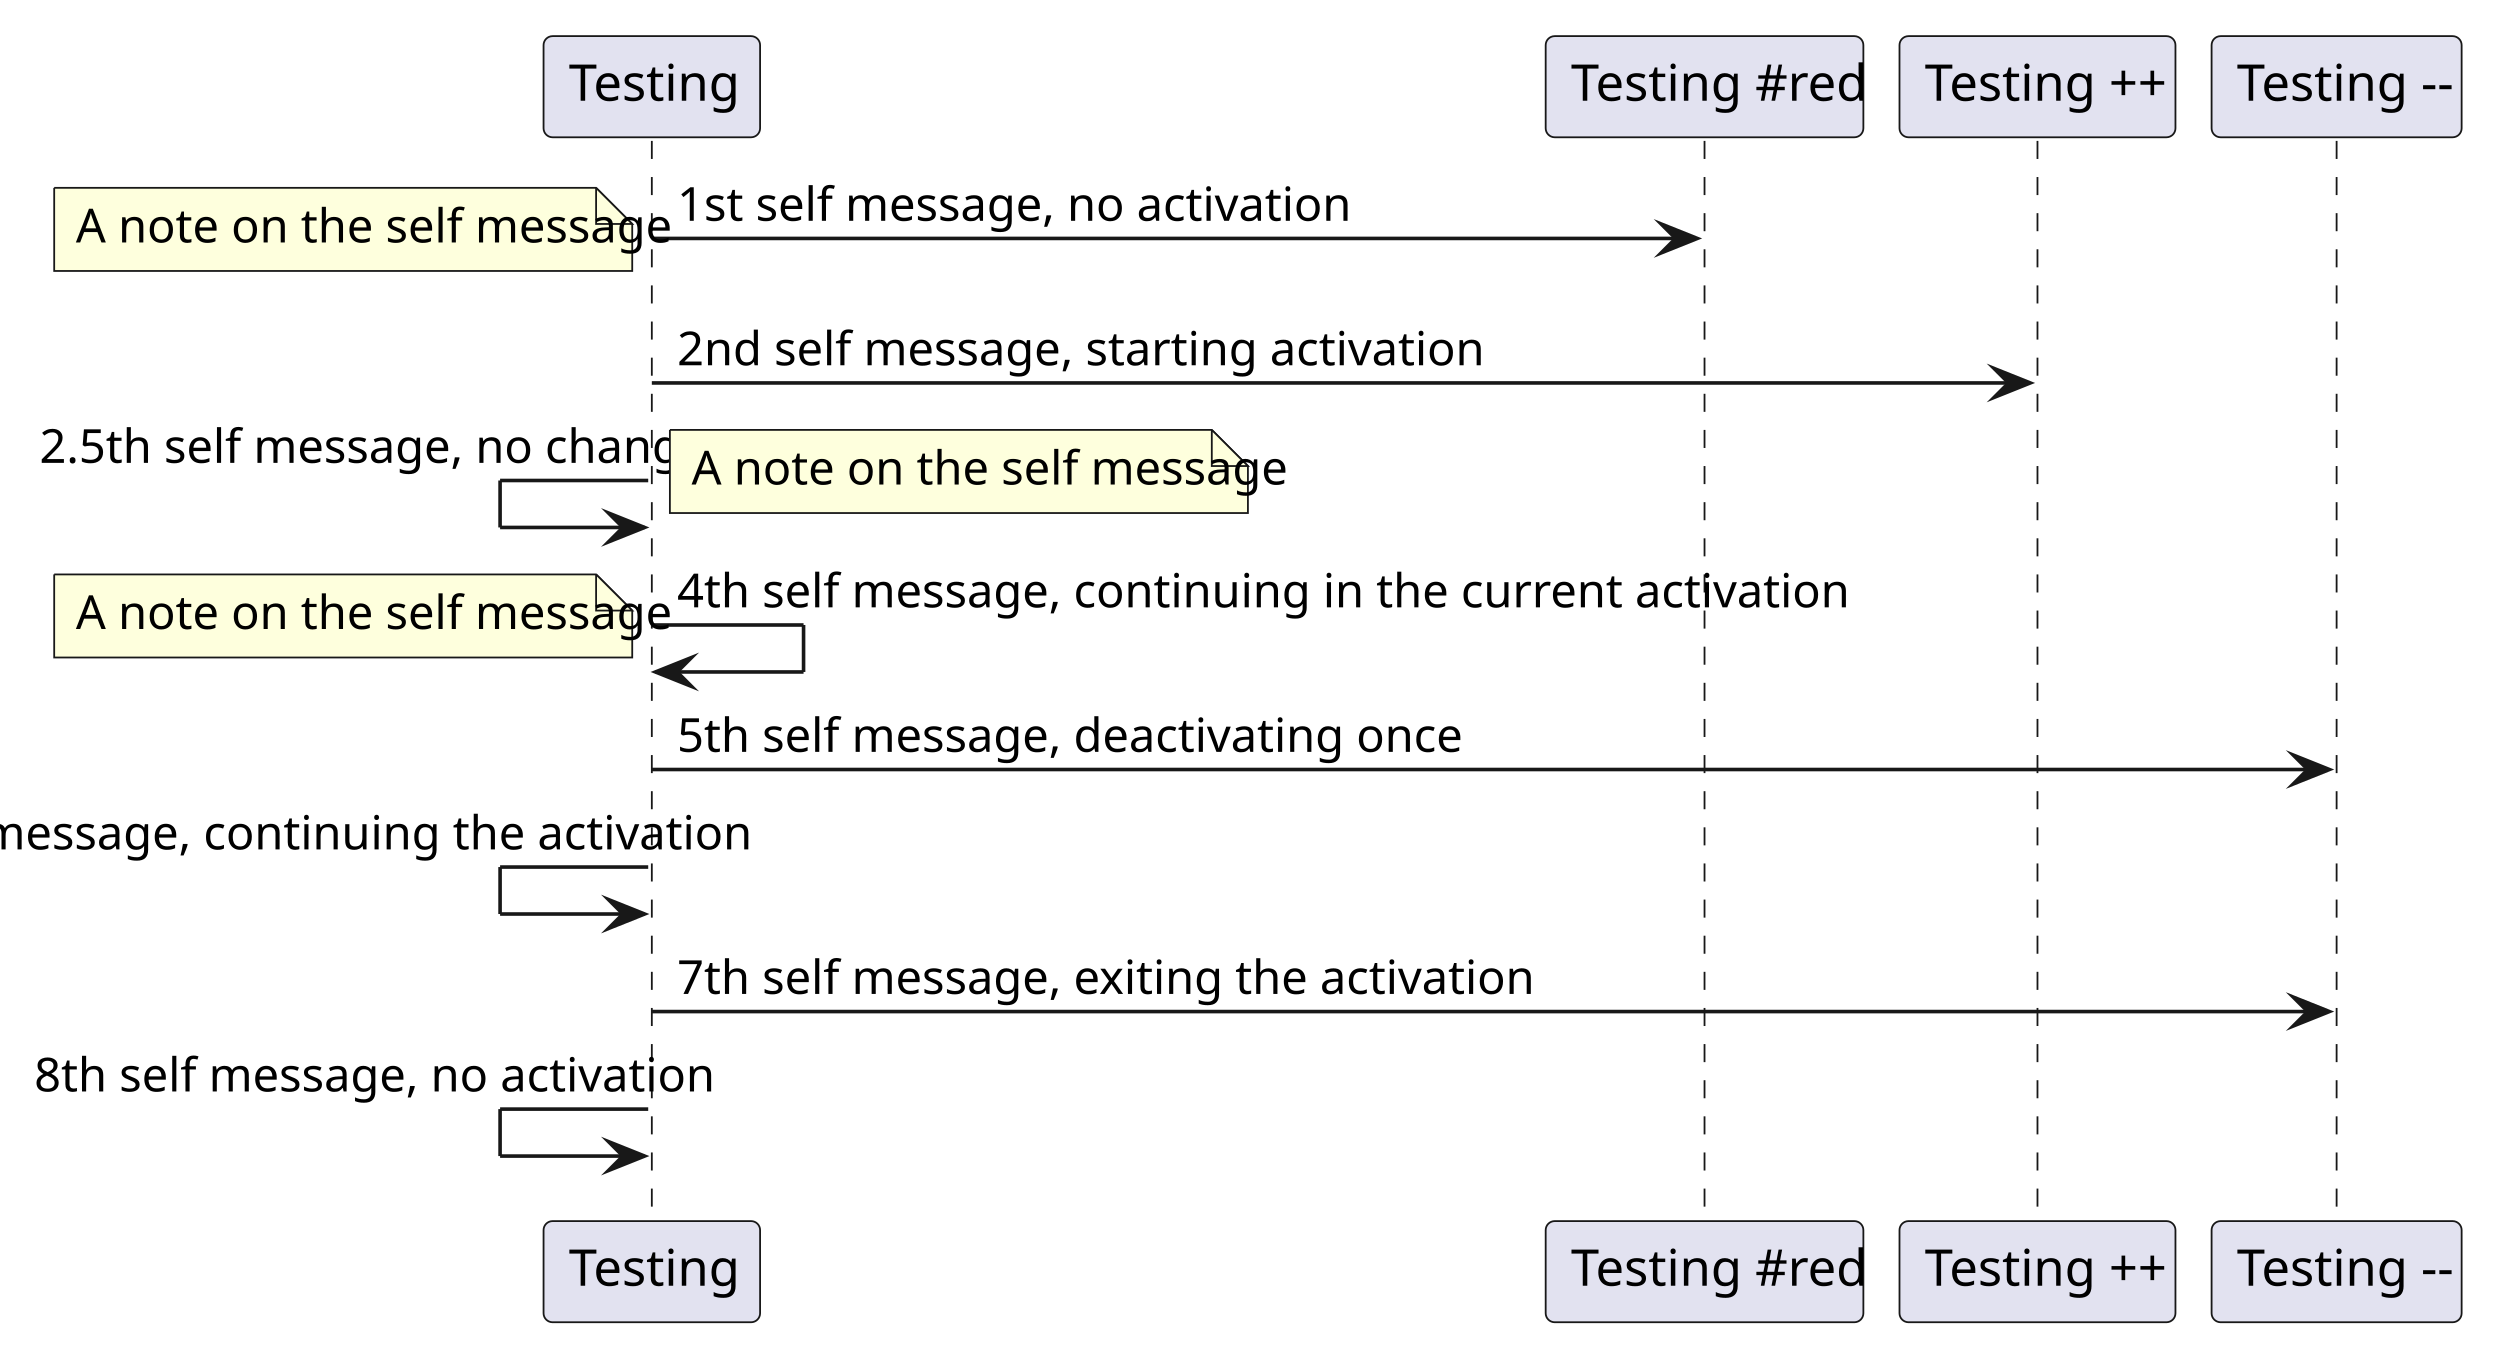
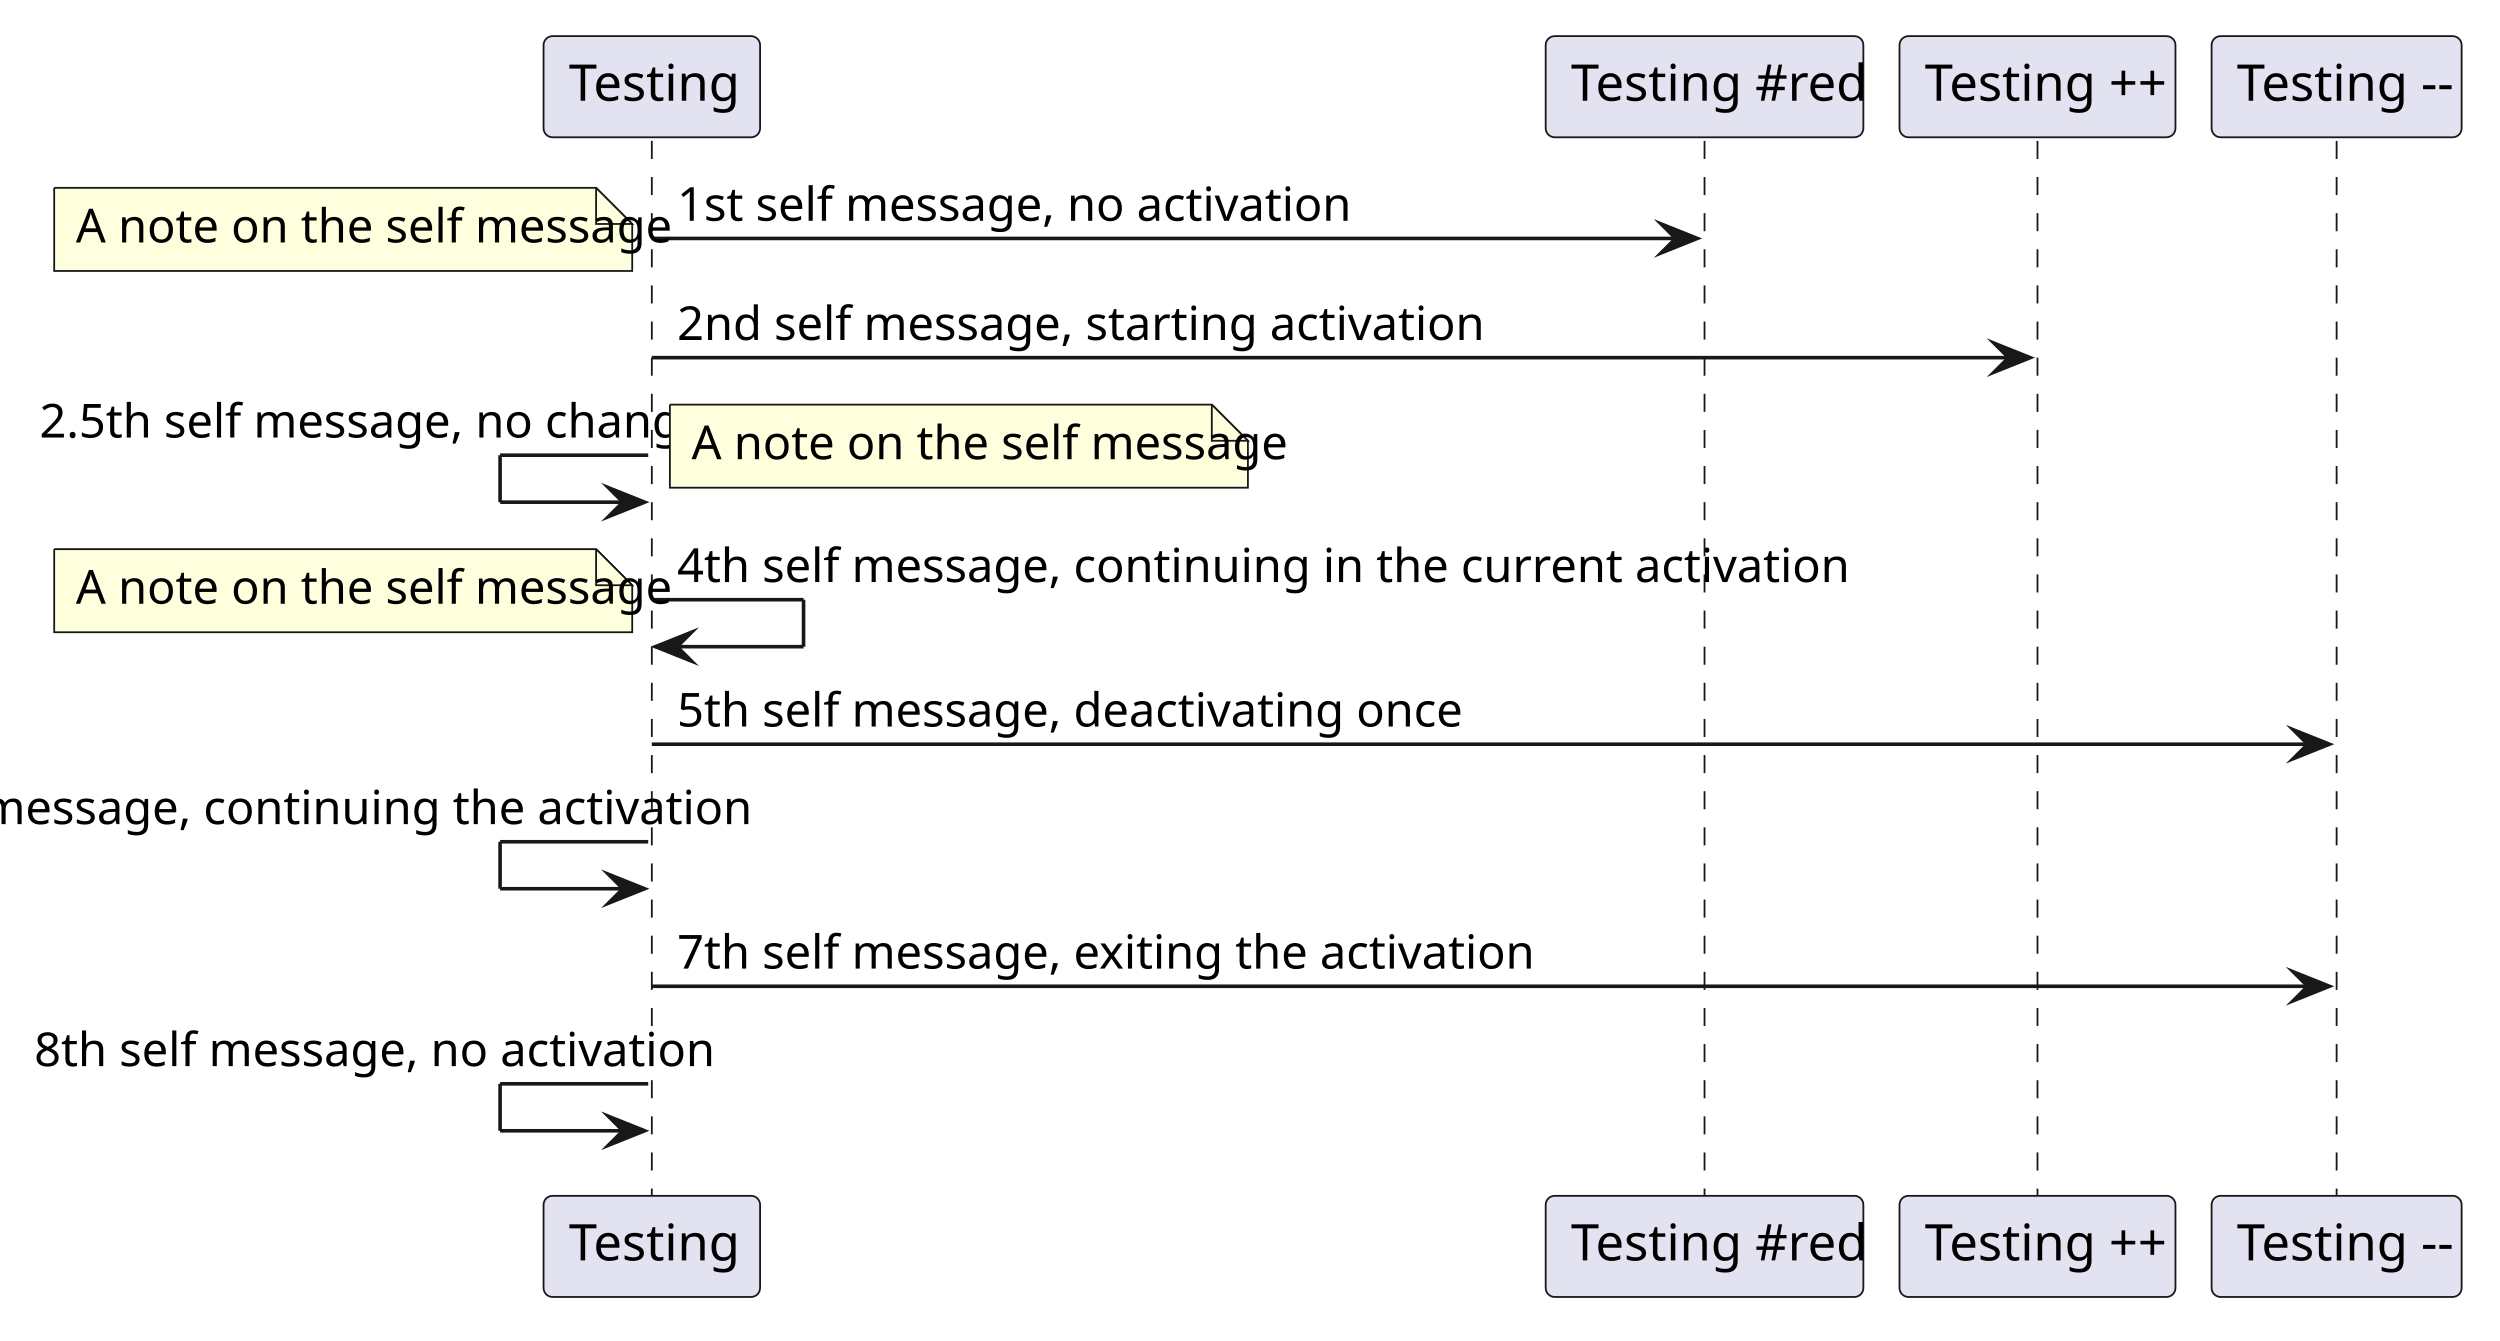
- <svg xmlns="http://www.w3.org/2000/svg" version="1.1" data-diagram-type="SEQUENCE" style="width:692px;height:378px;background:#FFFFFF;" width="692px" height="378px" viewBox="0 0 692 378" zoomAndPan="magnify" preserveAspectRatio="none" contentStyleType="text/css">
+ <svg xmlns="http://www.w3.org/2000/svg" version="1.1" data-diagram-type="SEQUENCE" style="width:692px;height:371px;background:#FFFFFF;" width="692px" height="371px" viewBox="0 0 692 371" zoomAndPan="magnify" preserveAspectRatio="none" contentStyleType="text/css">
  <defs />
  <g font-family="sans-serif" lengthAdjust="spacing">
    <g>
-       <rect x="176.925" y="39" width="8" height="299" fill="#000" fill-opacity="0" />
-       <line x1="180.425" y1="39" x2="180.425" y2="338" style="stroke:#181818;stroke-width:0.5;stroke-dasharray:5,5;" />
+       <rect x="176.925" y="39" width="8" height="292" fill="#000" fill-opacity="0" />
+       <line x1="180.425" y1="39" x2="180.425" y2="331" style="stroke:#181818;stroke-width:0.5;stroke-dasharray:5,5;" />
    </g>
    <g>
-       <rect x="468.313" y="39" width="8" height="299" fill="#000" fill-opacity="0" />
-       <line x1="471.813" y1="39" x2="471.813" y2="338" style="stroke:#181818;stroke-width:0.5;stroke-dasharray:5,5;" />
+       <rect x="468.313" y="39" width="8" height="292" fill="#000" fill-opacity="0" />
+       <line x1="471.813" y1="39" x2="471.813" y2="331" style="stroke:#181818;stroke-width:0.5;stroke-dasharray:5,5;" />
    </g>
    <g>
-       <rect x="560.475" y="39" width="8" height="299" fill="#000" fill-opacity="0" />
-       <line x1="563.975" y1="39" x2="563.975" y2="338" style="stroke:#181818;stroke-width:0.5;stroke-dasharray:5,5;" />
+       <rect x="560.475" y="39" width="8" height="292" fill="#000" fill-opacity="0" />
+       <line x1="563.975" y1="39" x2="563.975" y2="331" style="stroke:#181818;stroke-width:0.5;stroke-dasharray:5,5;" />
    </g>
    <g>
-       <rect x="643.275" y="39" width="8" height="299" fill="#000" fill-opacity="0" />
-       <line x1="646.775" y1="39" x2="646.775" y2="338" style="stroke:#181818;stroke-width:0.5;stroke-dasharray:5,5;" />
+       <rect x="643.275" y="39" width="8" height="292" fill="#000" fill-opacity="0" />
+       <line x1="646.775" y1="39" x2="646.775" y2="331" style="stroke:#181818;stroke-width:0.5;stroke-dasharray:5,5;" />
    </g>
    <rect x="150.456" y="10" width="59.938" height="28" fill="#E2E2F0" rx="2.5" ry="2.5" style="stroke:#181818;stroke-width:0.5;" />
    <text x="157.456" y="27.889" fill="#000" font-size="14" textLength="45.938">Testing</text>
    <rect x="427.844" y="10" width="87.938" height="28" fill="#E2E2F0" rx="2.5" ry="2.5" style="stroke:#181818;stroke-width:0.5;" />
    <text x="434.844" y="27.889" fill="#000" font-size="14" textLength="73.938">Testing #red</text>
    <rect x="525.781" y="10" width="76.387" height="28" fill="#E2E2F0" rx="2.5" ry="2.5" style="stroke:#181818;stroke-width:0.5;" />
    <text x="532.781" y="27.889" fill="#000" font-size="14" textLength="62.387">Testing ++</text>
    <rect x="612.169" y="10" width="69.212" height="28" fill="#E2E2F0" rx="2.5" ry="2.5" style="stroke:#181818;stroke-width:0.5;" />
    <text x="619.169" y="27.889" fill="#000" font-size="14" textLength="55.212">Testing --</text>
-     <rect x="150.456" y="338" width="59.938" height="28" fill="#E2E2F0" rx="2.5" ry="2.5" style="stroke:#181818;stroke-width:0.5;" />
-     <text x="157.456" y="355.889" fill="#000" font-size="14" textLength="45.938">Testing</text>
-     <rect x="427.844" y="338" width="87.938" height="28" fill="#E2E2F0" rx="2.5" ry="2.5" style="stroke:#181818;stroke-width:0.5;" />
-     <text x="434.844" y="355.889" fill="#000" font-size="14" textLength="73.938">Testing #red</text>
-     <rect x="525.781" y="338" width="76.387" height="28" fill="#E2E2F0" rx="2.5" ry="2.5" style="stroke:#181818;stroke-width:0.5;" />
-     <text x="532.781" y="355.889" fill="#000" font-size="14" textLength="62.387">Testing ++</text>
-     <rect x="612.169" y="338" width="69.212" height="28" fill="#E2E2F0" rx="2.5" ry="2.5" style="stroke:#181818;stroke-width:0.5;" />
-     <text x="619.169" y="355.889" fill="#000" font-size="14" textLength="55.212">Testing --</text>
+     <rect x="150.456" y="331" width="59.938" height="28" fill="#E2E2F0" rx="2.5" ry="2.5" style="stroke:#181818;stroke-width:0.5;" />
+     <text x="157.456" y="348.889" fill="#000" font-size="14" textLength="45.938">Testing</text>
+     <rect x="427.844" y="331" width="87.938" height="28" fill="#E2E2F0" rx="2.5" ry="2.5" style="stroke:#181818;stroke-width:0.5;" />
+     <text x="434.844" y="348.889" fill="#000" font-size="14" textLength="73.938">Testing #red</text>
+     <rect x="525.781" y="331" width="76.387" height="28" fill="#E2E2F0" rx="2.5" ry="2.5" style="stroke:#181818;stroke-width:0.5;" />
+     <text x="532.781" y="348.889" fill="#000" font-size="14" textLength="62.387">Testing ++</text>
+     <rect x="612.169" y="331" width="69.212" height="28" fill="#E2E2F0" rx="2.5" ry="2.5" style="stroke:#181818;stroke-width:0.5;" />
+     <text x="619.169" y="348.889" fill="#000" font-size="14" textLength="55.212">Testing --</text>
    <polygon points="459.813,62,469.813,66,459.813,70,463.813,66" fill="#181818" style="stroke:#181818;stroke-width:1;stroke-linejoin:miter;stroke-miterlimit:10;" />
    <line x1="180.425" y1="66" x2="465.813" y2="66" style="stroke:#181818;stroke-width:1;" />
    <text x="187.425" y="61.111" fill="#000" font-size="13" textLength="163.231">1st self message, no activation</text>
    <path d="M15,52 L15,75 L175,75 L175,62 L165,52 L15,52" fill="#FEFFDD" style="stroke:#181818;stroke-width:0.5;" />
    <path d="M165,52 L165,62 L175,62 L165,52" fill="#FEFFDD" style="stroke:#181818;stroke-width:0.5;" />
    <text x="21" y="67.111" fill="#000" font-size="13" textLength="139.425">A note on the self message</text>
-     <polygon points="551.975,102,561.975,106,551.975,110,555.975,106" fill="#181818" style="stroke:#181818;stroke-width:1;stroke-linejoin:miter;stroke-miterlimit:10;" />
-     <line x1="180.425" y1="106" x2="557.975" y2="106" style="stroke:#181818;stroke-width:1;" />
-     <text x="187.425" y="101.111" fill="#000" font-size="13" textLength="195.731">2nd self message, starting activation</text>
-     <line x1="138.425" y1="133" x2="179.425" y2="133" style="stroke:#181818;stroke-width:1;" />
-     <line x1="138.425" y1="133" x2="138.425" y2="146" style="stroke:#181818;stroke-width:1;" />
-     <line x1="138.425" y1="146" x2="178.425" y2="146" style="stroke:#181818;stroke-width:1;" />
-     <polygon points="168.425,142,178.425,146,168.425,150,172.425,146" fill="#181818" style="stroke:#181818;stroke-width:1;stroke-linejoin:miter;stroke-miterlimit:10;" />
-     <text x="10.925" y="128.111" fill="#000" font-size="13" textLength="162.5">2.5th self message, no change</text>
-     <path d="M185.425,119 L185.425,142 L345.425,142 L345.425,129 L335.425,119 L185.425,119" fill="#FEFFDD" style="stroke:#181818;stroke-width:0.5;" />
-     <path d="M335.425,119 L335.425,129 L345.425,129 L335.425,119" fill="#FEFFDD" style="stroke:#181818;stroke-width:0.5;" />
-     <text x="191.425" y="134.111" fill="#000" font-size="13" textLength="139.425">A note on the self message</text>
-     <line x1="180.425" y1="173" x2="222.425" y2="173" style="stroke:#181818;stroke-width:1;" />
-     <line x1="222.425" y1="173" x2="222.425" y2="186" style="stroke:#181818;stroke-width:1;" />
-     <line x1="181.425" y1="186" x2="222.425" y2="186" style="stroke:#181818;stroke-width:1;" />
-     <polygon points="191.425,182,181.425,186,191.425,190,187.425,186" fill="#181818" style="stroke:#181818;stroke-width:1;stroke-linejoin:miter;stroke-miterlimit:10;" />
-     <text x="187.425" y="168.111" fill="#000" font-size="13" textLength="277.388">4th self message, continuing in the current activation</text>
-     <path d="M15,159 L15,182 L175,182 L175,169 L165,159 L15,159" fill="#FEFFDD" style="stroke:#181818;stroke-width:0.5;" />
-     <path d="M165,159 L165,169 L175,169 L165,159" fill="#FEFFDD" style="stroke:#181818;stroke-width:0.5;" />
-     <text x="21" y="174.111" fill="#000" font-size="13" textLength="139.425">A note on the self message</text>
-     <polygon points="634.775,209,644.775,213,634.775,217,638.775,213" fill="#181818" style="stroke:#181818;stroke-width:1;stroke-linejoin:miter;stroke-miterlimit:10;" />
-     <line x1="180.425" y1="213" x2="640.775" y2="213" style="stroke:#181818;stroke-width:1;" />
-     <text x="187.425" y="208.111" fill="#000" font-size="13" textLength="192.156">5th self message, deactivating once</text>
-     <line x1="138.425" y1="240" x2="179.425" y2="240" style="stroke:#181818;stroke-width:1;" />
-     <line x1="138.425" y1="240" x2="138.425" y2="253" style="stroke:#181818;stroke-width:1;" />
-     <line x1="138.425" y1="253" x2="178.425" y2="253" style="stroke:#181818;stroke-width:1;" />
-     <polygon points="168.425,249,178.425,253,168.425,257,172.425,253" fill="#181818" style="stroke:#181818;stroke-width:1;stroke-linejoin:miter;stroke-miterlimit:10;" />
-     <text x="-53.425" y="235.111" fill="#000" font-size="13" textLength="226.85">6th self message, continuing the activation</text>
-     <polygon points="634.775,276,644.775,280,634.775,284,638.775,280" fill="#181818" style="stroke:#181818;stroke-width:1;stroke-linejoin:miter;stroke-miterlimit:10;" />
-     <line x1="180.425" y1="280" x2="640.775" y2="280" style="stroke:#181818;stroke-width:1;" />
-     <text x="187.425" y="275.111" fill="#000" font-size="13" textLength="205.156">7th self message, exiting the activation</text>
-     <line x1="138.425" y1="307" x2="179.425" y2="307" style="stroke:#181818;stroke-width:1;" />
-     <line x1="138.425" y1="307" x2="138.425" y2="320" style="stroke:#181818;stroke-width:1;" />
-     <line x1="138.425" y1="320" x2="178.425" y2="320" style="stroke:#181818;stroke-width:1;" />
-     <polygon points="168.425,316,178.425,320,168.425,324,172.425,320" fill="#181818" style="stroke:#181818;stroke-width:1;stroke-linejoin:miter;stroke-miterlimit:10;" />
-     <text x="9.462" y="302.111" fill="#000" font-size="13" textLength="163.963">8th self message, no activation</text>
+     <polygon points="551.975,95,561.975,99,551.975,103,555.975,99" fill="#181818" style="stroke:#181818;stroke-width:1;stroke-linejoin:miter;stroke-miterlimit:10;" />
+     <line x1="180.425" y1="99" x2="557.975" y2="99" style="stroke:#181818;stroke-width:1;" />
+     <text x="187.425" y="94.111" fill="#000" font-size="13" textLength="195.731">2nd self message, starting activation</text>
+     <line x1="138.425" y1="126" x2="179.425" y2="126" style="stroke:#181818;stroke-width:1;" />
+     <line x1="138.425" y1="126" x2="138.425" y2="139" style="stroke:#181818;stroke-width:1;" />
+     <line x1="138.425" y1="139" x2="178.425" y2="139" style="stroke:#181818;stroke-width:1;" />
+     <polygon points="168.425,135,178.425,139,168.425,143,172.425,139" fill="#181818" style="stroke:#181818;stroke-width:1;stroke-linejoin:miter;stroke-miterlimit:10;" />
+     <text x="10.925" y="121.111" fill="#000" font-size="13" textLength="162.5">2.5th self message, no change</text>
+     <path d="M185.425,112 L185.425,135 L345.425,135 L345.425,122 L335.425,112 L185.425,112" fill="#FEFFDD" style="stroke:#181818;stroke-width:0.5;" />
+     <path d="M335.425,112 L335.425,122 L345.425,122 L335.425,112" fill="#FEFFDD" style="stroke:#181818;stroke-width:0.5;" />
+     <text x="191.425" y="127.111" fill="#000" font-size="13" textLength="139.425">A note on the self message</text>
+     <line x1="180.425" y1="166" x2="222.425" y2="166" style="stroke:#181818;stroke-width:1;" />
+     <line x1="222.425" y1="166" x2="222.425" y2="179" style="stroke:#181818;stroke-width:1;" />
+     <line x1="181.425" y1="179" x2="222.425" y2="179" style="stroke:#181818;stroke-width:1;" />
+     <polygon points="191.425,175,181.425,179,191.425,183,187.425,179" fill="#181818" style="stroke:#181818;stroke-width:1;stroke-linejoin:miter;stroke-miterlimit:10;" />
+     <text x="187.425" y="161.111" fill="#000" font-size="13" textLength="277.388">4th self message, continuing in the current activation</text>
+     <path d="M15,152 L15,175 L175,175 L175,162 L165,152 L15,152" fill="#FEFFDD" style="stroke:#181818;stroke-width:0.5;" />
+     <path d="M165,152 L165,162 L175,162 L165,152" fill="#FEFFDD" style="stroke:#181818;stroke-width:0.5;" />
+     <text x="21" y="167.111" fill="#000" font-size="13" textLength="139.425">A note on the self message</text>
+     <polygon points="634.775,202,644.775,206,634.775,210,638.775,206" fill="#181818" style="stroke:#181818;stroke-width:1;stroke-linejoin:miter;stroke-miterlimit:10;" />
+     <line x1="180.425" y1="206" x2="640.775" y2="206" style="stroke:#181818;stroke-width:1;" />
+     <text x="187.425" y="201.111" fill="#000" font-size="13" textLength="192.156">5th self message, deactivating once</text>
+     <line x1="138.425" y1="233" x2="179.425" y2="233" style="stroke:#181818;stroke-width:1;" />
+     <line x1="138.425" y1="233" x2="138.425" y2="246" style="stroke:#181818;stroke-width:1;" />
+     <line x1="138.425" y1="246" x2="178.425" y2="246" style="stroke:#181818;stroke-width:1;" />
+     <polygon points="168.425,242,178.425,246,168.425,250,172.425,246" fill="#181818" style="stroke:#181818;stroke-width:1;stroke-linejoin:miter;stroke-miterlimit:10;" />
+     <text x="-53.425" y="228.111" fill="#000" font-size="13" textLength="226.85">6th self message, continuing the activation</text>
+     <polygon points="634.775,269,644.775,273,634.775,277,638.775,273" fill="#181818" style="stroke:#181818;stroke-width:1;stroke-linejoin:miter;stroke-miterlimit:10;" />
+     <line x1="180.425" y1="273" x2="640.775" y2="273" style="stroke:#181818;stroke-width:1;" />
+     <text x="187.425" y="268.111" fill="#000" font-size="13" textLength="205.156">7th self message, exiting the activation</text>
+     <line x1="138.425" y1="300" x2="179.425" y2="300" style="stroke:#181818;stroke-width:1;" />
+     <line x1="138.425" y1="300" x2="138.425" y2="313" style="stroke:#181818;stroke-width:1;" />
+     <line x1="138.425" y1="313" x2="178.425" y2="313" style="stroke:#181818;stroke-width:1;" />
+     <polygon points="168.425,309,178.425,313,168.425,317,172.425,313" fill="#181818" style="stroke:#181818;stroke-width:1;stroke-linejoin:miter;stroke-miterlimit:10;" />
+     <text x="9.462" y="295.111" fill="#000" font-size="13" textLength="163.963">8th self message, no activation</text>
  </g>
</svg>
